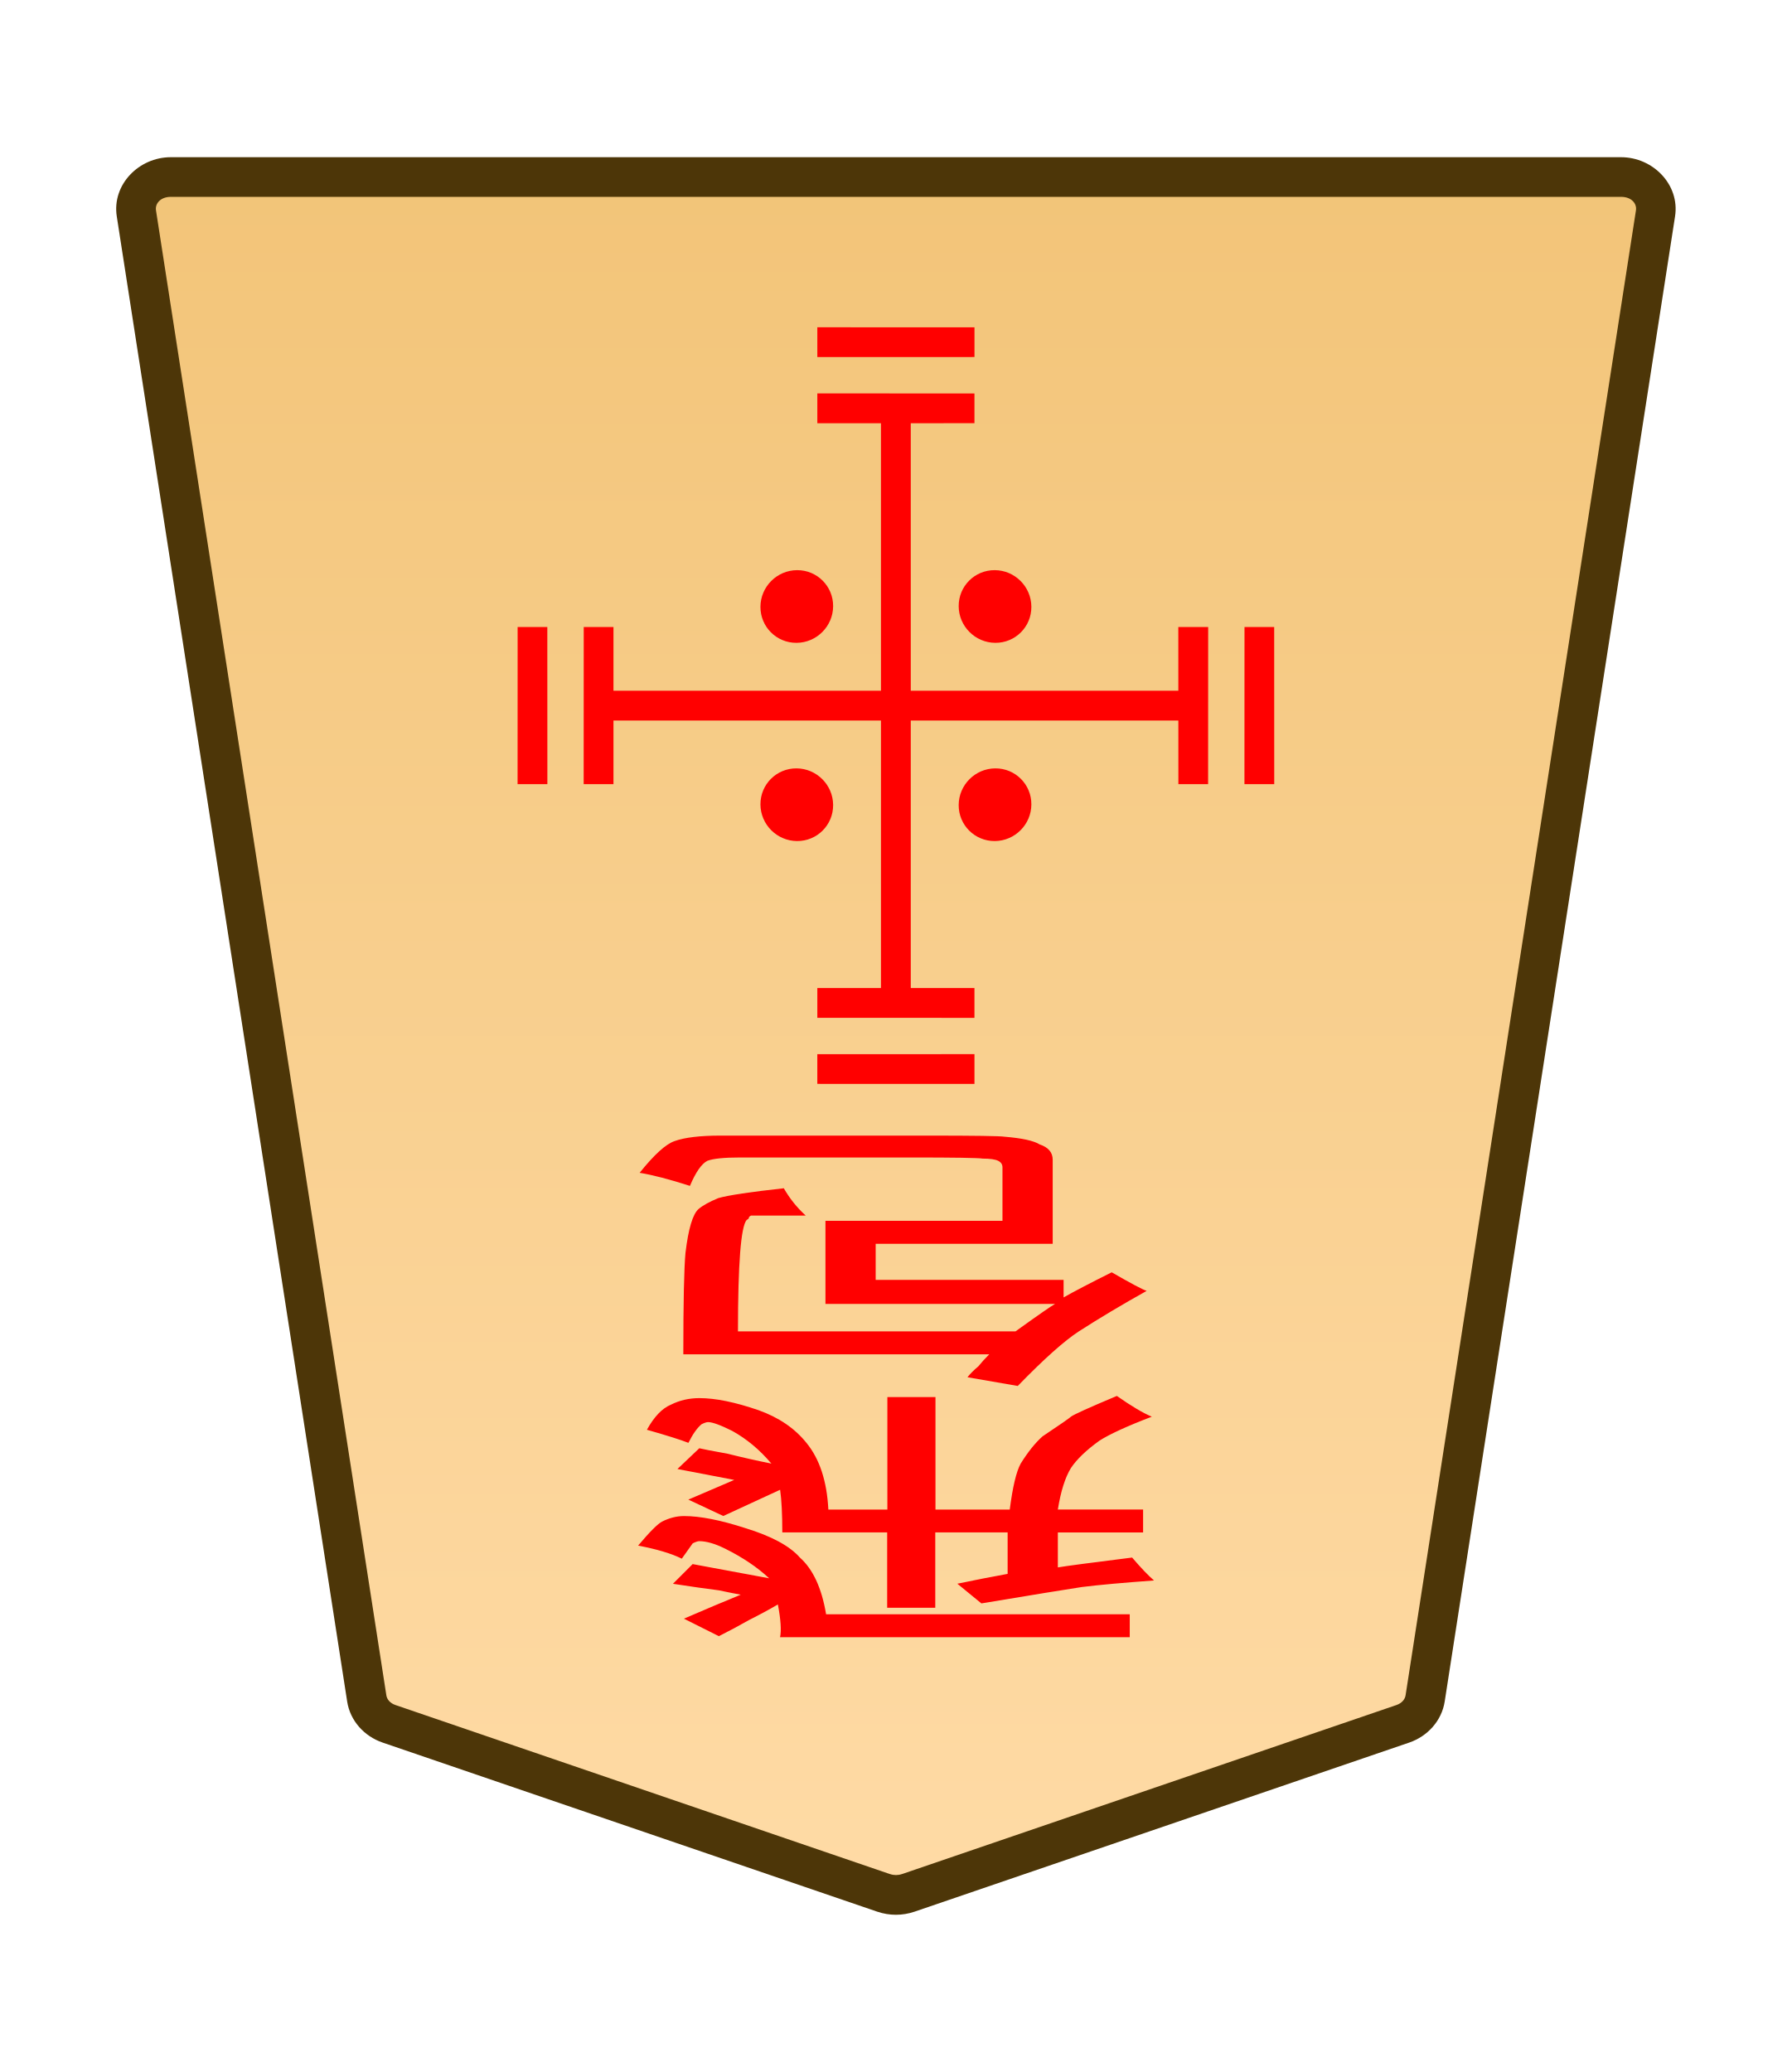
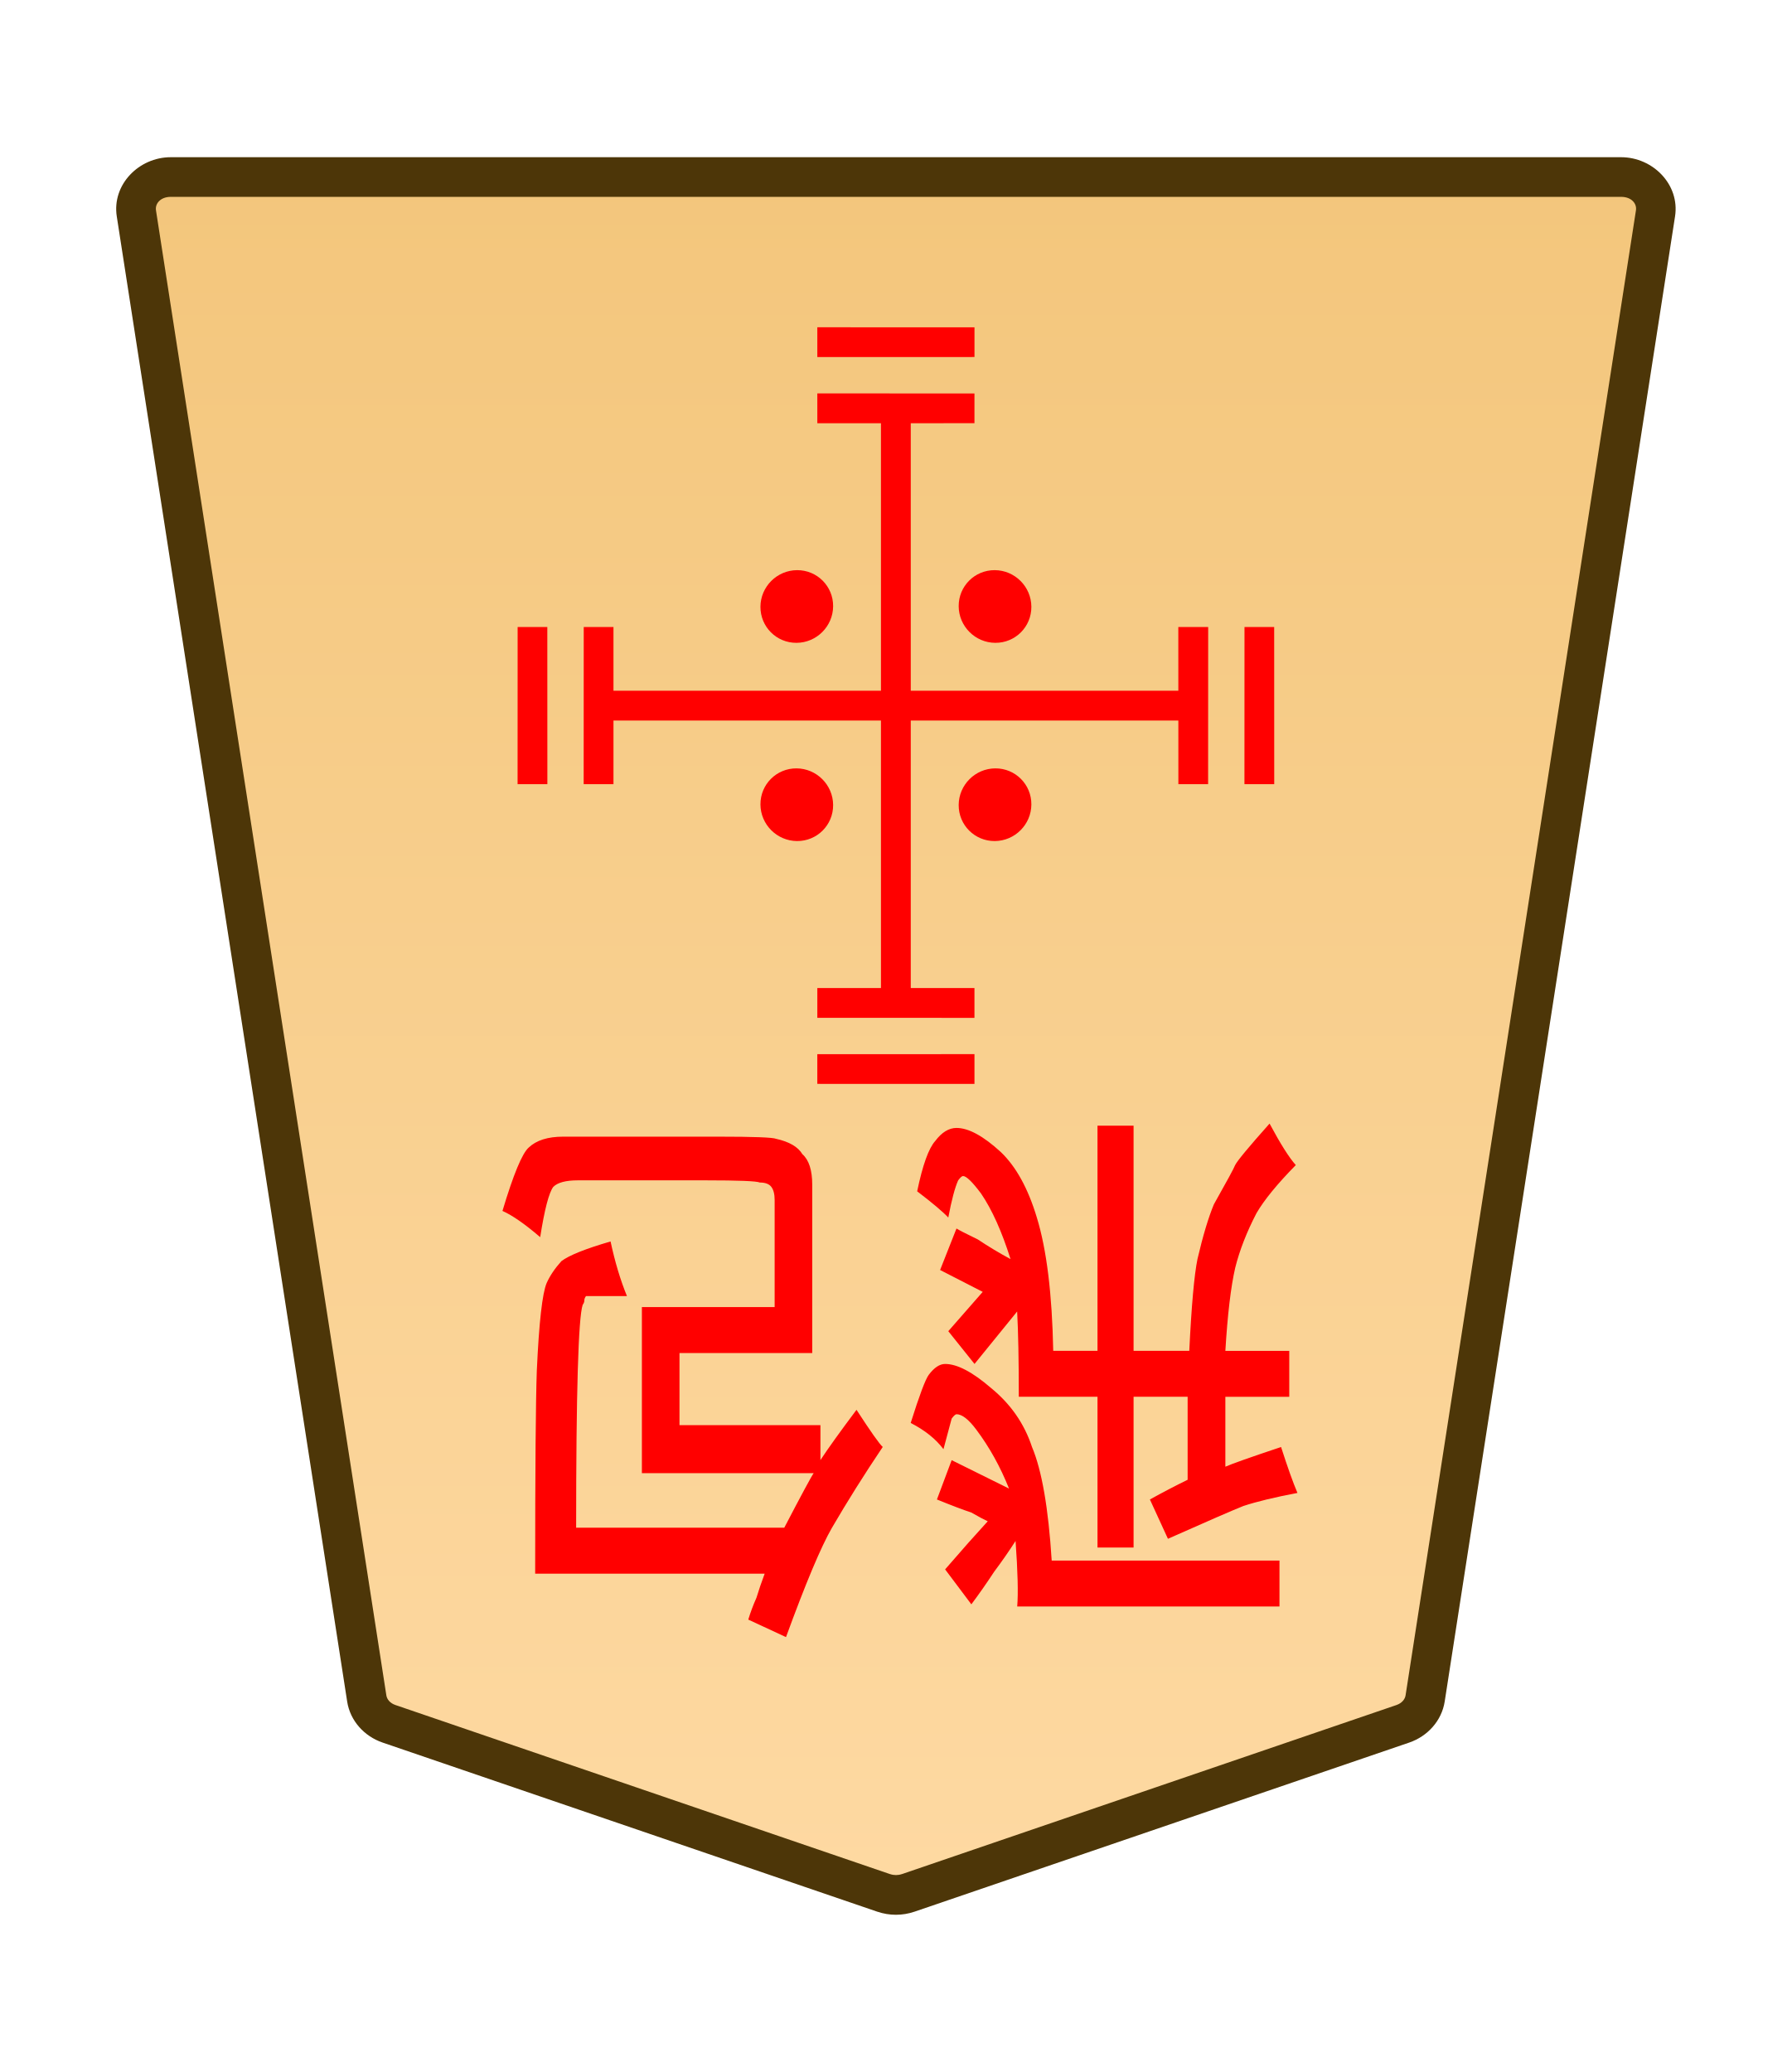
<svg xmlns="http://www.w3.org/2000/svg" height="31.359mm" viewBox="0 0 27.117 31.359" width="27.117mm">
  <clipPath id="a">
    <path d="m0 2834.646h2834.646v-2834.646h-2834.646z" transform="translate(-531.9814 -1475.178)" />
  </clipPath>
  <clipPath id="b">
    <path d="m0 2834.646h2834.646v-2834.646h-2834.646z" transform="translate(-494.7318 -43.85103)" />
  </clipPath>
  <clipPath id="c">
    <path d="m0 2834.646h2834.646v-2834.646h-2834.646z" transform="translate(-494.7318 -43.85103)" />
  </clipPath>
  <clipPath id="d">
    <path d="m0 2834.646h2834.646v-2834.646h-2834.646z" transform="translate(-494.7318 -43.85103)" />
  </clipPath>
  <clipPath id="e">
    <path d="m0 2834.646h2834.646v-2834.646h-2834.646z" transform="translate(-491.7252 -43.85103)" />
  </clipPath>
  <clipPath id="f">
    <path d="m0 2834.646h2834.646v-2834.646h-2834.646z" transform="translate(-1148.797 -1175.612)" />
  </clipPath>
  <clipPath id="g">
    <path d="m0 2834.646h2834.646v-2834.646h-2834.646z" transform="translate(-1148.797 -1175.612)" />
  </clipPath>
  <clipPath id="h">
    <path d="m0 2834.646h2834.646v-2834.646h-2834.646z" transform="translate(-1148.797 -1175.612)" />
  </clipPath>
  <clipPath id="i">
    <path d="m0 2834.646h2834.646v-2834.646h-2834.646z" transform="translate(-1148.797 -1175.612)" />
  </clipPath>
-   <linearGradient id="j" gradientTransform="matrix(-1 0 0 -1 -377.7477 164.0751)" gradientUnits="userSpaceOnUse" x1="222.318" x2="222.318" y1="231.283" y2="155.882">
+   <linearGradient id="j" gradientTransform="matrix(-1 0 0 -1 -2292.961 671.3521)" gradientUnits="userSpaceOnUse" x1="-1783.582" x2="-1783.582" y1="745.305" y2="656.414">
    <stop offset="0" stop-color="#f2c478" />
    <stop offset="1" stop-color="#ffdba6" />
  </linearGradient>
-   <g transform="translate(-259.819)">
-     <g clip-path="url(#a)" stroke-miterlimit="10" transform="matrix(-.3527778 0 0 .3527778 265.7063 26.08908)">
-       <path d="m0 0-21.223 7.255c-.337.115-.707.115-1.044 0l-21.223-7.255c-.512-.175-.879-.592-.956-1.088l-9.882-63.712c-.128-.823.569-1.559 1.477-1.559h31.106 31.106c.907 0 1.605.736 1.477 1.559l-9.883 63.712c-.076.496-.443.913-.955 1.088" fill="url(#j)" />
-       <path d="m-52.852-67.209c-1.368 0-2.528 1.177-2.316 2.539l9.881 63.713c.129.829.736 1.493 1.521 1.762l21.225 7.256c.517.176 1.075.176 1.592 0h.002l21.223-7.256c.785-.268 1.392-.932 1.52-1.762v-.002l9.883-63.711c.212-1.363-.949-2.539-2.316-2.539h-31.105zm0 1.701h31.107 31.105c.447 0 .681.293.637.576v.002l-9.883 63.713c-.025.161-.152.331-.391.412l-21.223 7.256v-.002c-.157.054-.337.054-.494 0v.002l-21.223-7.256c-.238-.082-.365-.251-.391-.414l-9.883-63.711v-.002c-.044-.284.188-.576.637-.576z" fill="#4d3608" />
+   <g clip-path="url(#a)" stroke-miterlimit="10" transform="matrix(-.3527778 0 0 .3527778 5.887263 26.08908)">
+     <path d="m0 0-21.223 7.255c-.337.115-.707.115-1.044 0l-21.223-7.255c-.512-.175-.879-.592-.956-1.088l-9.882-63.712c-.128-.823.569-1.559 1.477-1.559h31.106 31.106c.907 0 1.605.736 1.477 1.559l-9.883 63.712c-.076.496-.443.913-.955 1.088" fill="url(#j)" />
+     <path d="m-52.852-67.209c-1.368 0-2.528 1.177-2.316 2.539l9.881 63.713c.129.829.736 1.493 1.521 1.762l21.225 7.256c.517.176 1.075.176 1.592 0h.002l21.223-7.256c.785-.268 1.392-.932 1.52-1.762v-.002l9.883-63.711c.212-1.363-.949-2.539-2.316-2.539h-31.105zm0 1.701h31.107 31.105c.447 0 .681.293.637.576v.002l-9.883 63.713c-.025.161-.152.331-.391.412l-21.223 7.256v-.002c-.157.054-.337.054-.494 0v.002l-21.223-7.256c-.238-.082-.365-.251-.391-.414l-9.883-63.711v-.002c-.044-.284.188-.576.637-.576z" fill="#4d3608" />
+   </g>
+   <g fill="#f00">
+     <g clip-path="url(#b)" stroke-miterlimit="10" transform="matrix(.395475 .395475 .3954795 -.3954795 8.058222 11.86829)">
+       <path d="m0 0-3.007 3.007" />
+       <path d="m-.285-.285-3.006 3.008.568.568 3.008-3.006z" />
    </g>
-     <g fill="#f00">
-       <path d="m275.784 19.734h-3.473v-1.257h2.679v-.81q0-.066-.066-.099-.066-.033-.232-.033-.099-.017-1.091-.017h-2.58q-.364 0-.496.05-.132.066-.265.38-.463-.149-.761-.198.331-.413.529-.48.232-.083.695-.083h3.142q1.058 0 1.158.017.397.033.529.116.198.066.198.232v1.273h-2.679v.546h2.844v.265q.232-.132.728-.38.43.248.529.281-.562.314-1.025.612-.331.215-.926.827l-.761-.132q.066-.083.165-.165.066-.083.165-.182h-4.63q0-1.191.033-1.538.066-.546.198-.661.099-.083.298-.165.232-.066.992-.149.132.232.331.413h-.695-.132q-.033.017-.033.033 0 .017-.033.033-.132.149-.132 1.687h4.2q.529-.38.595-.413z" stroke-width=".353" />
-       <path d="m273.973 23.192v1.141h-.728v-1.141h-1.587q0-.413-.033-.645l-.86.397-.529-.248.695-.298-.86-.165.331-.314q.066.017.43.083.331.083.661.149-.265-.314-.595-.496-.265-.132-.364-.132-.033 0-.099.033-.099.083-.198.281-.165-.066-.628-.198.165-.298.364-.38.198-.099.43-.099.364 0 .893.182.463.165.728.496.298.364.331 1.009h.893v-1.703h.728v1.703h1.124q.066-.513.165-.695.165-.265.331-.413.397-.265.43-.298.066-.05.695-.314.331.232.529.314-.562.215-.794.364-.298.215-.43.413-.132.215-.198.628h1.29v.347h-1.29v.529q.198-.033 1.124-.149.198.232.331.347-.695.05-1.091.099-.331.05-1.521.248l-.364-.298q.397-.083.761-.149v-.628zm-1.654 1.24h4.597v.347h-5.292q.033-.149-.033-.496-.198.116-.43.232-.232.132-.463.248l-.529-.265q.232-.099.463-.198.198-.083.397-.165-.099-.017-.331-.066-.265-.033-.695-.099l.298-.298 1.158.215q-.265-.248-.661-.446-.232-.116-.397-.116-.033 0-.099.033 0 0-.165.232-.232-.116-.661-.198.265-.314.364-.364.165-.083.331-.083.364 0 .926.182.595.182.827.446.298.265.397.86z" stroke-width=".353" />
-       <g stroke-miterlimit="10">
-         <g clip-path="url(#b)" transform="matrix(.395475 .395475 .3954795 -.3954795 267.8772 11.86829)">
-           <path d="m0 0-3.007 3.007" />
-           <path d="m-.285-.285-3.006 3.008.568.568 3.008-3.006z" />
-         </g>
-         <g clip-path="url(#c)" transform="matrix(.395475 .395475 .3954795 -.3954795 278.8772 11.86829)">
-           <path d="m0 0-3.007 3.007" />
-           <path d="m-.285-.285-3.006 3.008.568.568 3.008-3.006z" />
-         </g>
-         <g clip-path="url(#d)" transform="matrix(-.395475 .395475 .3954795 .3954795 272.188 5.178721)">
-           <path d="m0 0-3.007 3.007" />
-           <path d="m-.285-.285-3.006 3.008.568.568 3.008-3.006z" />
-         </g>
-         <g clip-path="url(#e)" transform="matrix(-.395475 -.395475 -.3954795 .3954795 274.5662 16.17946)">
-           <path d="m0 0 3.007 3.007" />
-           <path d="m.285-.285-.57.57 3.008 3.006.568-.568z" />
-         </g>
-         <path d="m273.602 6.179v9h-.451v-9z" stroke-width=".353" />
-         <path d="m278.103 9.49-.001 2.378-.45 0-.001-2.378z" stroke-width=".559" />
-         <path d="m269.103 11.868-.451-0.0.001-2.378.45 0z" stroke-width=".559" />
-         <path d="m272.188 5.954 2.378.001v.45l-2.378.001z" stroke-width=".559" />
-         <path d="m274.566 14.954v.451l-2.378-.001v-.45z" stroke-width=".559" />
-         <path d="m277.877 10.454v.451h-9v-.451z" stroke-width=".353" />
-       </g>
-       <path clip-path="url(#f)" d="m0 0c-.423-.423-1.109-.423-1.532 0s-.423 1.109 0 1.532 1.109.423 1.532 0 .423-1.109 0-1.532z" transform="matrix(-.3613008 -.3613008 -.3566998 .3566998 274.8737 8.629046)" />
-       <path clip-path="url(#g)" d="m0 0c-.423-.423-1.109-.423-1.532 0s-.423 1.109 0 1.532 1.109.423 1.532 0 .423-1.109 0-1.532z" transform="matrix(-.3613008 -.3613008 -.3566998 .3566998 271.8737 11.6291)" />
-       <path clip-path="url(#h)" d="m0 0c-.423-.423-1.109-.423-1.532 0s-.423 1.109 0 1.532 1.109.423 1.532 0 .423-1.109 0-1.532z" transform="matrix(-.3613008 .3613008 .3566998 .3566998 271.3272 9.182607)" />
-       <path clip-path="url(#i)" d="m0 0c-.423-.423-1.109-.423-1.532 0s-.423 1.109 0 1.532 1.109.423 1.532 0 .423-1.109 0-1.532z" transform="matrix(-.3613008 .3613008 .3566998 .3566998 274.3272 12.18261)" />
+     <g clip-path="url(#c)" stroke-miterlimit="10" transform="matrix(.395475 .395475 .3954795 -.3954795 19.05817 11.86829)">
+       <path d="m0 0-3.007 3.007" />
+       <path d="m-.285-.285-3.006 3.008.568.568 3.008-3.006z" />
    </g>
+     <g clip-path="url(#d)" stroke-miterlimit="10" transform="matrix(-.395475 .395475 .3954795 .3954795 12.369 5.17872)">
+       <path d="m0 0-3.007 3.007" />
+       <path d="m-.285-.285-3.006 3.008.568.568 3.008-3.006z" />
+     </g>
+     <g clip-path="url(#e)" stroke-miterlimit="10" transform="matrix(-.395475 -.395475 -.3954795 .3954795 14.74718 16.17946)">
+       <path d="m0 0 3.007 3.007" />
+       <path d="m.285-.285-.57.57 3.008 3.006.568-.568z" />
+     </g>
+     <path d="m13.783 6.179v9h-.451v-9z" stroke-miterlimit="10" stroke-width=".353" />
+     <path d="m18.284 9.49-.001 2.378-.45 0-.001-2.378z" stroke-miterlimit="10" stroke-width=".559" />
+     <path d="m9.284 11.868-.451-0.0.001-2.378.45 0z" stroke-miterlimit="10" stroke-width=".559" />
+     <path d="m12.369 5.954 2.378.001v.45l-2.378.001z" stroke-miterlimit="10" stroke-width=".559" />
+     <path d="m14.747 14.954v.451l-2.378-.001v-.45z" stroke-miterlimit="10" stroke-width=".559" />
+     <path d="m18.058 10.454v.451h-9v-.451z" stroke-miterlimit="10" stroke-width=".353" />
+     <path clip-path="url(#f)" d="m0 0c-.423-.423-1.109-.423-1.532 0s-.423 1.109 0 1.532 1.109.423 1.532 0 .423-1.109 0-1.532z" transform="matrix(-.3613008 -.3613008 -.3566998 .3566998 15.05468 8.629045)" />
+     <path clip-path="url(#g)" d="m0 0c-.423-.423-1.109-.423-1.532 0s-.423 1.109 0 1.532 1.109.423 1.532 0 .423-1.109 0-1.532z" transform="matrix(-.3613008 -.3613008 -.3566998 .3566998 12.05467 11.6291)" />
+     <path clip-path="url(#h)" d="m0 0c-.423-.423-1.109-.423-1.532 0s-.423 1.109 0 1.532 1.109.423 1.532 0 .423-1.109 0-1.532z" transform="matrix(-.3613008 .3613008 .3566998 .3566998 11.5082 9.182607)" />
+     <path clip-path="url(#i)" d="m0 0c-.423-.423-1.109-.423-1.532 0s-.423 1.109 0 1.532 1.109.423 1.532 0 .423-1.109 0-1.532z" transform="matrix(-.3613008 .3613008 .3566998 .3566998 14.50821 12.18261)" />
+     <path d="m17.155 21.139v2.282h-.546v-2.282h-1.191q0-.827-.025-1.29l-.645.794-.397-.496.521-.595-.645-.331.248-.628q.05.033.322.165.248.165.496.298-.198-.628-.446-.992-.198-.265-.273-.265-.025 0-.074.066-.074.165-.149.562-.124-.132-.471-.397.124-.595.273-.761.149-.198.322-.198.273 0 .67.364.347.331.546.992.223.728.248 2.017h.67v-3.407h.546v3.407h.843q.05-1.025.124-1.389.124-.529.248-.827.298-.529.322-.595.05-.099.521-.628.248.463.397.628-.422.43-.595.728-.223.43-.322.827-.099.43-.149 1.257h.967v.695h-.967v1.058q.149-.066.843-.298.149.463.248.695-.521.099-.819.198-.248.099-1.141.496l-.273-.595q.298-.165.571-.298v-1.257zm-1.24 2.48h3.448v.695h-3.969q.025-.298-.025-.992-.149.232-.322.463-.174.265-.347.496l-.397-.529q.174-.198.347-.397.149-.165.298-.331-.074-.033-.248-.132-.198-.066-.521-.198l.223-.595.868.43q-.198-.496-.496-.893-.174-.232-.298-.232-.025 0-.074.066 0 0-.124.463-.174-.232-.496-.397.198-.628.273-.728.124-.165.248-.165.273 0 .695.364.446.364.62.893.223.529.298 1.72zm-3.597-1.323h-2.604v-2.514h2.009v-1.621q0-.132-.05-.198-.05-.066-.174-.066-.074-.033-.819-.033h-1.935q-.273 0-.372.099-.099.132-.198.761-.347-.298-.571-.397.248-.827.397-.959.174-.165.521-.165h2.356q.794 0 .868.033.298.066.397.232.149.132.149.463v2.547h-2.009v1.091h2.133v.529q.174-.265.546-.761.322.496.397.562-.422.628-.769 1.224-.248.43-.695 1.654l-.571-.265q.05-.165.124-.331.05-.165.124-.364h-3.473q0-2.381.025-3.076.05-1.091.149-1.323.074-.165.223-.331.174-.132.744-.298.099.463.248.827h-.521-.099q-.025.033-.025.066 0 .033-.025.066-.099.298-.099 3.373h3.15q.397-.761.446-.827z" stroke-width=".353" />
  </g>
</svg>
